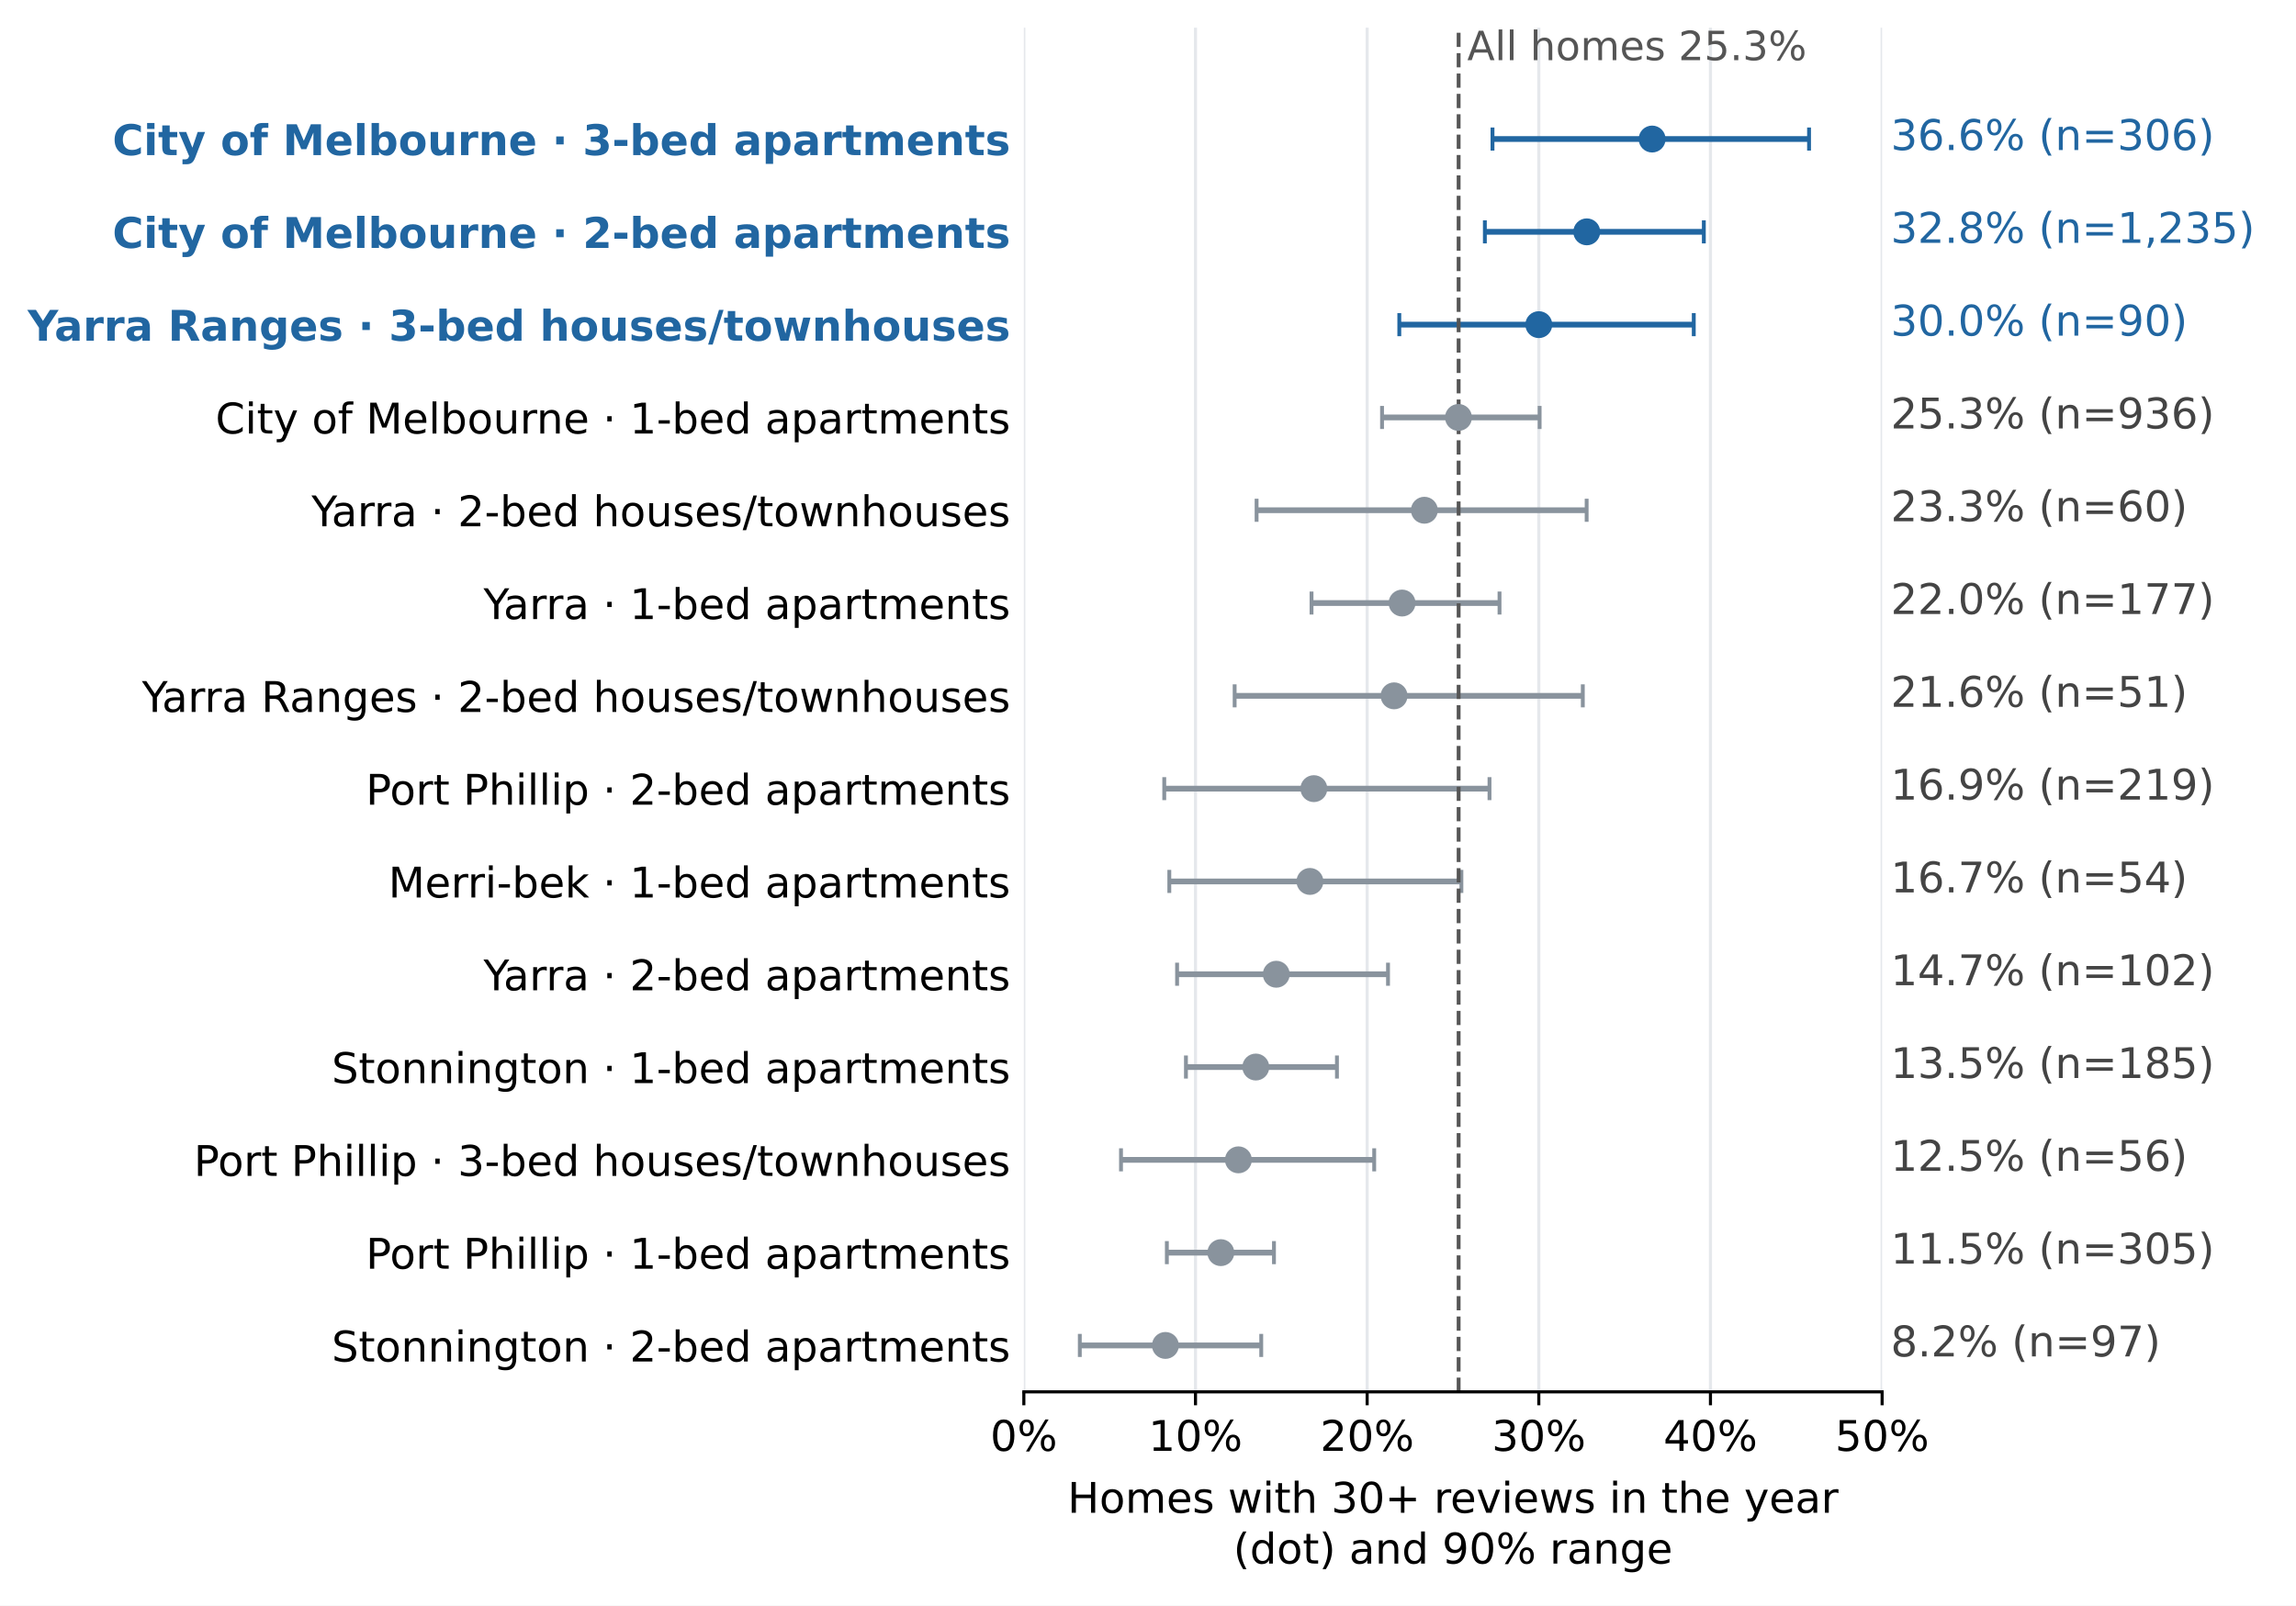
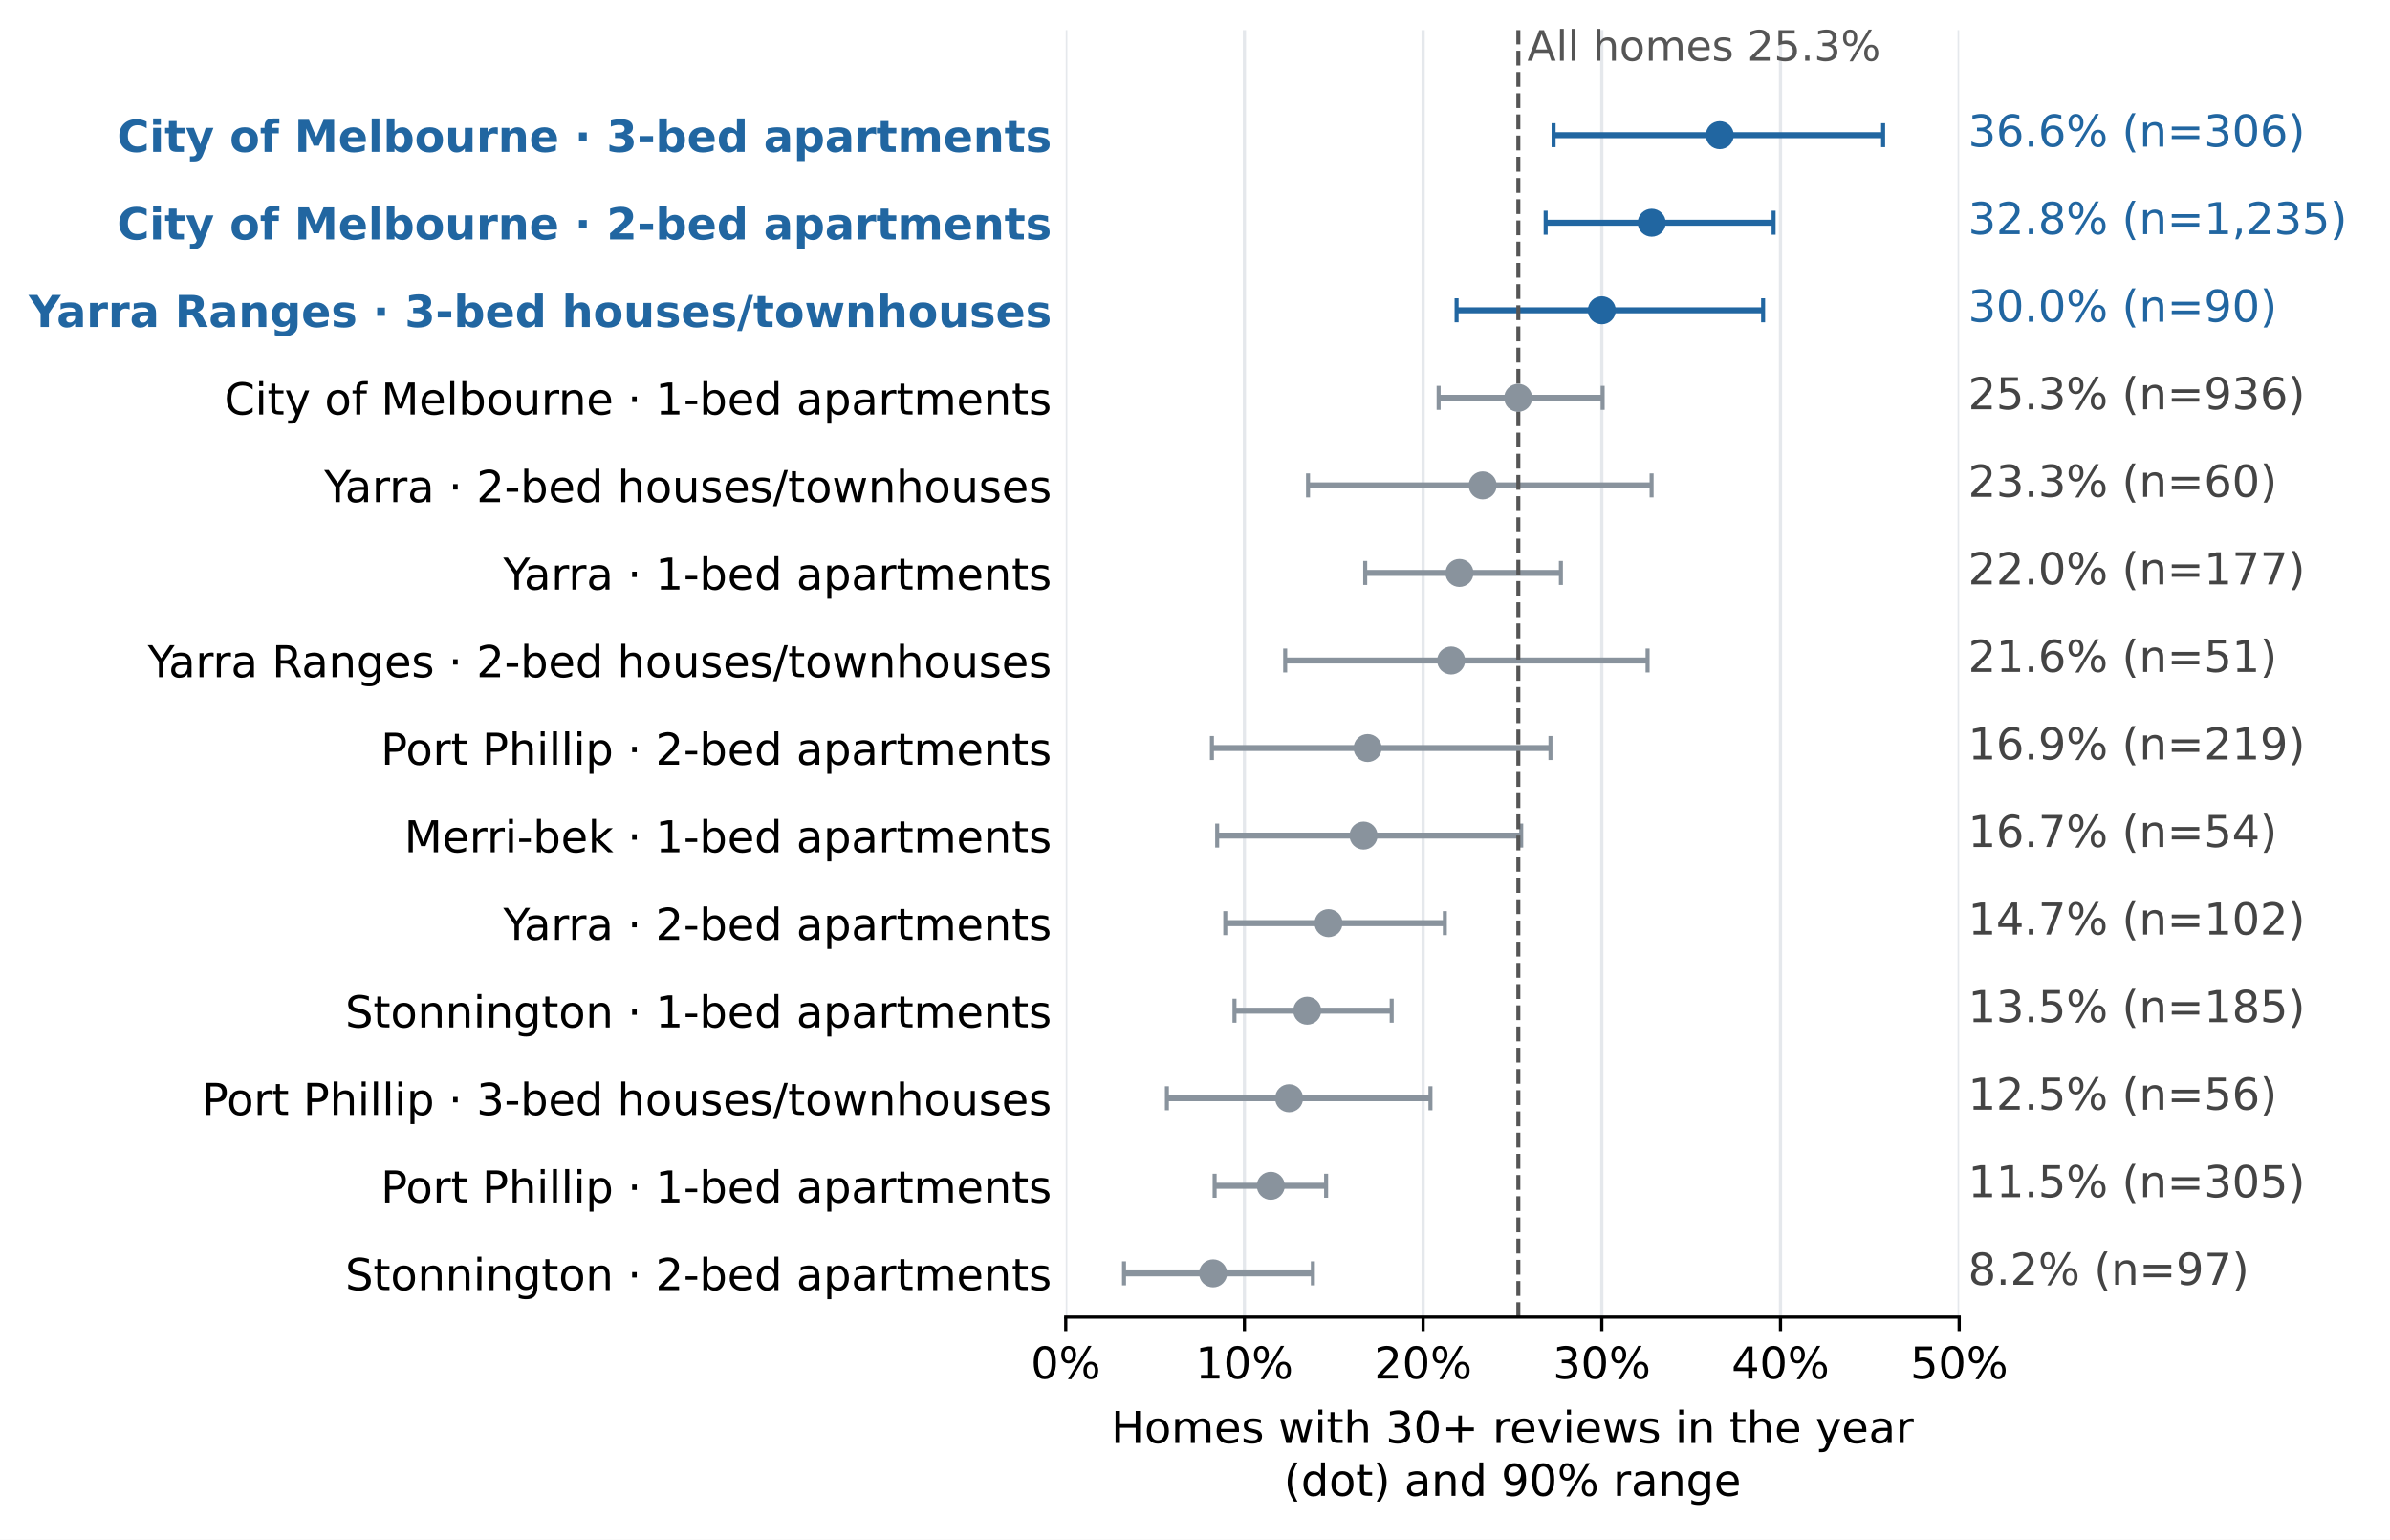
- <svg xmlns="http://www.w3.org/2000/svg" xmlns:xlink="http://www.w3.org/1999/xlink" width="597.083pt" height="417.622pt" viewBox="0 0 597.083 417.622" version="1.1">
+ <svg xmlns="http://www.w3.org/2000/svg" xmlns:xlink="http://www.w3.org/1999/xlink" width="597.083pt" height="384.68pt" viewBox="0 0 597.083 384.68" version="1.1">
  <defs>
    <style type="text/css">*{stroke-linejoin: round; stroke-linecap: butt}</style>
  </defs>
  <g id="figure_1">
    <g id="patch_1">
-       <path d="M 0 417.622  L 597.083 417.622  L 597.083 0  L 0 0  z " style="fill: #ffffff" />
+       <path d="M 0 384.68  L 597.083 384.68  L 597.083 0  L 0 0  z " style="fill: #ffffff" />
    </g>
    <g id="axes_1">
      <g id="patch_2">
-         <path d="M 266.252 362.016  L 489.452 362.016  L 489.452 7.2  L 266.252 7.2  z " style="fill: #ffffff" />
+         <path d="M 266.252 329.074  L 489.452 329.074  L 489.452 7.522  L 266.252 7.522  z " style="fill: #ffffff" />
      </g>
      <g id="matplotlib.axis_1">
        <g id="xtick_1">
          <g id="line2d_1">
-             <path d="M 266.252 362.016  L 266.252 7.2  " clip-path="url(#p2eae82da6c)" style="fill: none; stroke: #e5e8ec; stroke-width: 0.8; stroke-linecap: square" />
+             <path d="M 266.252 329.074  L 266.252 7.522  " clip-path="url(#p7410a7f292)" style="fill: none; stroke: #e5e8ec; stroke-width: 0.8; stroke-linecap: square" />
          </g>
          <g id="line2d_2">
            <defs>
              <path id="me38d1140ce" d="M 0 0  L 0 3.5  " style="stroke: #000000; stroke-width: 0.8" />
            </defs>
            <g>
-               <use xlink:href="#me38d1140ce" x="266.252" y="362.016" style="stroke: #000000; stroke-width: 0.8" />
+               <use xlink:href="#me38d1140ce" x="266.252" y="329.074" style="stroke: #000000; stroke-width: 0.8" />
            </g>
          </g>
          <g id="text_1">
-             <text style="font-size: 11px; font-family: 'DejaVu Sans'; text-anchor: middle" x="266.252" y="377.373" transform="rotate(-0 266.2523 377.3734)">0%</text>
+             <text style="font-size: 11px; font-family: 'DejaVu Sans'; text-anchor: middle" x="266.252" y="344.432" transform="rotate(-0 266.2523 344.4318)">0%</text>
          </g>
        </g>
        <g id="xtick_2">
          <g id="line2d_3">
-             <path d="M 310.892 362.016  L 310.892 7.2  " clip-path="url(#p2eae82da6c)" style="fill: none; stroke: #e5e8ec; stroke-width: 0.8; stroke-linecap: square" />
+             <path d="M 310.892 329.074  L 310.892 7.522  " clip-path="url(#p7410a7f292)" style="fill: none; stroke: #e5e8ec; stroke-width: 0.8; stroke-linecap: square" />
          </g>
          <g id="line2d_4">
            <g>
-               <use xlink:href="#me38d1140ce" x="310.892" y="362.016" style="stroke: #000000; stroke-width: 0.8" />
+               <use xlink:href="#me38d1140ce" x="310.892" y="329.074" style="stroke: #000000; stroke-width: 0.8" />
            </g>
          </g>
          <g id="text_2">
-             <text style="font-size: 11px; font-family: 'DejaVu Sans'; text-anchor: middle" x="310.892" y="377.373" transform="rotate(-0 310.8923 377.3734)">10%</text>
+             <text style="font-size: 11px; font-family: 'DejaVu Sans'; text-anchor: middle" x="310.892" y="344.432" transform="rotate(-0 310.8923 344.4318)">10%</text>
          </g>
        </g>
        <g id="xtick_3">
          <g id="line2d_5">
-             <path d="M 355.532 362.016  L 355.532 7.2  " clip-path="url(#p2eae82da6c)" style="fill: none; stroke: #e5e8ec; stroke-width: 0.8; stroke-linecap: square" />
+             <path d="M 355.532 329.074  L 355.532 7.522  " clip-path="url(#p7410a7f292)" style="fill: none; stroke: #e5e8ec; stroke-width: 0.8; stroke-linecap: square" />
          </g>
          <g id="line2d_6">
            <g>
-               <use xlink:href="#me38d1140ce" x="355.532" y="362.016" style="stroke: #000000; stroke-width: 0.8" />
+               <use xlink:href="#me38d1140ce" x="355.532" y="329.074" style="stroke: #000000; stroke-width: 0.8" />
            </g>
          </g>
          <g id="text_3">
-             <text style="font-size: 11px; font-family: 'DejaVu Sans'; text-anchor: middle" x="355.532" y="377.373" transform="rotate(-0 355.5323 377.3734)">20%</text>
+             <text style="font-size: 11px; font-family: 'DejaVu Sans'; text-anchor: middle" x="355.532" y="344.432" transform="rotate(-0 355.5323 344.4318)">20%</text>
          </g>
        </g>
        <g id="xtick_4">
          <g id="line2d_7">
-             <path d="M 400.172 362.016  L 400.172 7.2  " clip-path="url(#p2eae82da6c)" style="fill: none; stroke: #e5e8ec; stroke-width: 0.8; stroke-linecap: square" />
+             <path d="M 400.172 329.074  L 400.172 7.522  " clip-path="url(#p7410a7f292)" style="fill: none; stroke: #e5e8ec; stroke-width: 0.8; stroke-linecap: square" />
          </g>
          <g id="line2d_8">
            <g>
-               <use xlink:href="#me38d1140ce" x="400.172" y="362.016" style="stroke: #000000; stroke-width: 0.8" />
+               <use xlink:href="#me38d1140ce" x="400.172" y="329.074" style="stroke: #000000; stroke-width: 0.8" />
            </g>
          </g>
          <g id="text_4">
-             <text style="font-size: 11px; font-family: 'DejaVu Sans'; text-anchor: middle" x="400.172" y="377.373" transform="rotate(-0 400.1723 377.3734)">30%</text>
+             <text style="font-size: 11px; font-family: 'DejaVu Sans'; text-anchor: middle" x="400.172" y="344.432" transform="rotate(-0 400.1723 344.4318)">30%</text>
          </g>
        </g>
        <g id="xtick_5">
          <g id="line2d_9">
-             <path d="M 444.812 362.016  L 444.812 7.2  " clip-path="url(#p2eae82da6c)" style="fill: none; stroke: #e5e8ec; stroke-width: 0.8; stroke-linecap: square" />
+             <path d="M 444.812 329.074  L 444.812 7.522  " clip-path="url(#p7410a7f292)" style="fill: none; stroke: #e5e8ec; stroke-width: 0.8; stroke-linecap: square" />
          </g>
          <g id="line2d_10">
            <g>
-               <use xlink:href="#me38d1140ce" x="444.812" y="362.016" style="stroke: #000000; stroke-width: 0.8" />
+               <use xlink:href="#me38d1140ce" x="444.812" y="329.074" style="stroke: #000000; stroke-width: 0.8" />
            </g>
          </g>
          <g id="text_5">
-             <text style="font-size: 11px; font-family: 'DejaVu Sans'; text-anchor: middle" x="444.812" y="377.373" transform="rotate(-0 444.8123 377.3734)">40%</text>
+             <text style="font-size: 11px; font-family: 'DejaVu Sans'; text-anchor: middle" x="444.812" y="344.432" transform="rotate(-0 444.8123 344.4318)">40%</text>
          </g>
        </g>
        <g id="xtick_6">
          <g id="line2d_11">
-             <path d="M 489.452 362.016  L 489.452 7.2  " clip-path="url(#p2eae82da6c)" style="fill: none; stroke: #e5e8ec; stroke-width: 0.8; stroke-linecap: square" />
+             <path d="M 489.452 329.074  L 489.452 7.522  " clip-path="url(#p7410a7f292)" style="fill: none; stroke: #e5e8ec; stroke-width: 0.8; stroke-linecap: square" />
          </g>
          <g id="line2d_12">
            <g>
-               <use xlink:href="#me38d1140ce" x="489.452" y="362.016" style="stroke: #000000; stroke-width: 0.8" />
+               <use xlink:href="#me38d1140ce" x="489.452" y="329.074" style="stroke: #000000; stroke-width: 0.8" />
            </g>
          </g>
          <g id="text_6">
-             <text style="font-size: 11px; font-family: 'DejaVu Sans'; text-anchor: middle" x="489.452" y="377.373" transform="rotate(-0 489.4523 377.3734)">50%</text>
+             <text style="font-size: 11px; font-family: 'DejaVu Sans'; text-anchor: middle" x="489.452" y="344.432" transform="rotate(-0 489.4523 344.4318)">50%</text>
          </g>
        </g>
        <g id="text_7">
-           <text style="font-size: 11px; font-family: 'DejaVu Sans'" transform="translate(277.6157 393.4754)">Homes with 30+ reviews in the year</text>
-           <text style="font-size: 11px; font-family: 'DejaVu Sans'" transform="translate(320.7383 406.6784)">(dot) and 90% range</text>
+           <text style="font-size: 11px; font-family: 'DejaVu Sans'" transform="translate(277.6157 360.5337)">Homes with 30+ reviews in the year</text>
+           <text style="font-size: 11px; font-family: 'DejaVu Sans'" transform="translate(320.7383 373.7367)">(dot) and 90% range</text>
        </g>
      </g>
      <g id="matplotlib.axis_2">
        <g id="ytick_1">
          <g id="line2d_13" />
          <g id="text_8">
-             <text style="font-weight: 700; font-size: 11px; font-family: 'DejaVu Sans'; text-anchor: end; fill: #2166a1" x="262.752" y="40.344" transform="rotate(-0 262.7523 40.34371)">City of Melbourne · 3-bed apartments</text>
+             <text style="font-weight: 700; font-size: 11px; font-family: 'DejaVu Sans'; text-anchor: end; fill: #2166a1" x="262.752" y="37.951" transform="rotate(-0 262.7523 37.95064)">City of Melbourne · 3-bed apartments</text>
          </g>
        </g>
        <g id="ytick_2">
          <g id="line2d_14" />
          <g id="text_9">
-             <text style="font-weight: 700; font-size: 11px; font-family: 'DejaVu Sans'; text-anchor: end; fill: #2166a1" x="262.752" y="64.481" transform="rotate(-0 262.7523 64.48086)">City of Melbourne · 2-bed apartments</text>
+             <text style="font-weight: 700; font-size: 11px; font-family: 'DejaVu Sans'; text-anchor: end; fill: #2166a1" x="262.752" y="59.825" transform="rotate(-0 262.7523 59.82493)">City of Melbourne · 2-bed apartments</text>
          </g>
        </g>
        <g id="ytick_3">
          <g id="line2d_15" />
          <g id="text_10">
-             <text style="font-weight: 700; font-size: 11px; font-family: 'DejaVu Sans'; text-anchor: end; fill: #2166a1" x="262.752" y="88.618" transform="rotate(-0 262.7523 88.618)">Yarra Ranges · 3-bed houses/townhouses</text>
+             <text style="font-weight: 700; font-size: 11px; font-family: 'DejaVu Sans'; text-anchor: end; fill: #2166a1" x="262.752" y="81.699" transform="rotate(-0 262.7523 81.69921)">Yarra Ranges · 3-bed houses/townhouses</text>
          </g>
        </g>
        <g id="ytick_4">
          <g id="line2d_16" />
          <g id="text_11">
-             <text style="font-size: 11px; font-family: 'DejaVu Sans'; text-anchor: end" x="262.752" y="112.755" transform="rotate(-0 262.7523 112.7551)">City of Melbourne · 1-bed apartments</text>
+             <text style="font-size: 11px; font-family: 'DejaVu Sans'; text-anchor: end" x="262.752" y="103.573" transform="rotate(-0 262.7523 103.5735)">City of Melbourne · 1-bed apartments</text>
          </g>
        </g>
        <g id="ytick_5">
          <g id="line2d_17" />
          <g id="text_12">
-             <text style="font-size: 11px; font-family: 'DejaVu Sans'; text-anchor: end" x="262.752" y="136.892" transform="rotate(-0 262.7523 136.8923)">Yarra · 2-bed houses/townhouses</text>
+             <text style="font-size: 11px; font-family: 'DejaVu Sans'; text-anchor: end" x="262.752" y="125.448" transform="rotate(-0 262.7523 125.4478)">Yarra · 2-bed houses/townhouses</text>
          </g>
        </g>
        <g id="ytick_6">
          <g id="line2d_18" />
          <g id="text_13">
-             <text style="font-size: 11px; font-family: 'DejaVu Sans'; text-anchor: end" x="262.752" y="161.029" transform="rotate(-0 262.7523 161.0294)">Yarra · 1-bed apartments</text>
+             <text style="font-size: 11px; font-family: 'DejaVu Sans'; text-anchor: end" x="262.752" y="147.322" transform="rotate(-0 262.7523 147.3221)">Yarra · 1-bed apartments</text>
          </g>
        </g>
        <g id="ytick_7">
          <g id="line2d_19" />
          <g id="text_14">
-             <text style="font-size: 11px; font-family: 'DejaVu Sans'; text-anchor: end" x="262.752" y="185.167" transform="rotate(-0 262.7523 185.1666)">Yarra Ranges · 2-bed houses/townhouses</text>
+             <text style="font-size: 11px; font-family: 'DejaVu Sans'; text-anchor: end" x="262.752" y="169.196" transform="rotate(-0 262.7523 169.1964)">Yarra Ranges · 2-bed houses/townhouses</text>
          </g>
        </g>
        <g id="ytick_8">
          <g id="line2d_20" />
          <g id="text_15">
-             <text style="font-size: 11px; font-family: 'DejaVu Sans'; text-anchor: end" x="262.752" y="209.304" transform="rotate(-0 262.7523 209.3037)">Port Phillip · 2-bed apartments</text>
+             <text style="font-size: 11px; font-family: 'DejaVu Sans'; text-anchor: end" x="262.752" y="191.071" transform="rotate(-0 262.7523 191.0706)">Port Phillip · 2-bed apartments</text>
          </g>
        </g>
        <g id="ytick_9">
          <g id="line2d_21" />
          <g id="text_16">
-             <text style="font-size: 11px; font-family: 'DejaVu Sans'; text-anchor: end" x="262.752" y="233.441" transform="rotate(-0 262.7523 233.4409)">Merri-bek · 1-bed apartments</text>
+             <text style="font-size: 11px; font-family: 'DejaVu Sans'; text-anchor: end" x="262.752" y="212.945" transform="rotate(-0 262.7523 212.9449)">Merri-bek · 1-bed apartments</text>
          </g>
        </g>
        <g id="ytick_10">
          <g id="line2d_22" />
          <g id="text_17">
-             <text style="font-size: 11px; font-family: 'DejaVu Sans'; text-anchor: end" x="262.752" y="257.578" transform="rotate(-0 262.7523 257.578)">Yarra · 2-bed apartments</text>
+             <text style="font-size: 11px; font-family: 'DejaVu Sans'; text-anchor: end" x="262.752" y="234.819" transform="rotate(-0 262.7523 234.8192)">Yarra · 2-bed apartments</text>
          </g>
        </g>
        <g id="ytick_11">
          <g id="line2d_23" />
          <g id="text_18">
-             <text style="font-size: 11px; font-family: 'DejaVu Sans'; text-anchor: end" x="262.752" y="281.715" transform="rotate(-0 262.7523 281.7151)">Stonnington · 1-bed apartments</text>
+             <text style="font-size: 11px; font-family: 'DejaVu Sans'; text-anchor: end" x="262.752" y="256.693" transform="rotate(-0 262.7523 256.6935)">Stonnington · 1-bed apartments</text>
          </g>
        </g>
        <g id="ytick_12">
          <g id="line2d_24" />
          <g id="text_19">
-             <text style="font-size: 11px; font-family: 'DejaVu Sans'; text-anchor: end" x="262.752" y="305.852" transform="rotate(-0 262.7523 305.8523)">Port Phillip · 3-bed houses/townhouses</text>
+             <text style="font-size: 11px; font-family: 'DejaVu Sans'; text-anchor: end" x="262.752" y="278.568" transform="rotate(-0 262.7523 278.5678)">Port Phillip · 3-bed houses/townhouses</text>
          </g>
        </g>
        <g id="ytick_13">
          <g id="line2d_25" />
          <g id="text_20">
-             <text style="font-size: 11px; font-family: 'DejaVu Sans'; text-anchor: end" x="262.752" y="329.989" transform="rotate(-0 262.7523 329.9894)">Port Phillip · 1-bed apartments</text>
+             <text style="font-size: 11px; font-family: 'DejaVu Sans'; text-anchor: end" x="262.752" y="300.442" transform="rotate(-0 262.7523 300.4421)">Port Phillip · 1-bed apartments</text>
          </g>
        </g>
        <g id="ytick_14">
          <g id="line2d_26" />
          <g id="text_21">
-             <text style="font-size: 11px; font-family: 'DejaVu Sans'; text-anchor: end" x="262.752" y="354.127" transform="rotate(-0 262.7523 354.1266)">Stonnington · 2-bed apartments</text>
+             <text style="font-size: 11px; font-family: 'DejaVu Sans'; text-anchor: end" x="262.752" y="322.316" transform="rotate(-0 262.7523 322.3164)">Stonnington · 2-bed apartments</text>
          </g>
        </g>
      </g>
      <g id="LineCollection_1">
-         <path d="M 388.129 36.165  L 470.45 36.165  " clip-path="url(#p2eae82da6c)" style="fill: none; stroke: #2166a1; stroke-width: 1.5" />
+         <path d="M 388.129 33.772  L 470.45 33.772  " clip-path="url(#p7410a7f292)" style="fill: none; stroke: #2166a1; stroke-width: 1.5" />
      </g>
      <g id="line2d_27">
        <defs>
          <path id="m75ac4d6a1f" d="M 0 3  L 0 -3  " style="stroke: #2166a1" />
        </defs>
-         <g clip-path="url(#p2eae82da6c)">
-           <use xlink:href="#m75ac4d6a1f" x="388.129" y="36.165" style="fill: #2166a1; stroke: #2166a1" />
+         <g clip-path="url(#p7410a7f292)">
+           <use xlink:href="#m75ac4d6a1f" x="388.129" y="33.772" style="fill: #2166a1; stroke: #2166a1" />
        </g>
      </g>
      <g id="line2d_28">
-         <g clip-path="url(#p2eae82da6c)">
-           <use xlink:href="#m75ac4d6a1f" x="470.45" y="36.165" style="fill: #2166a1; stroke: #2166a1" />
+         <g clip-path="url(#p7410a7f292)">
+           <use xlink:href="#m75ac4d6a1f" x="470.45" y="33.772" style="fill: #2166a1; stroke: #2166a1" />
        </g>
      </g>
      <g id="LineCollection_2">
-         <path d="M 386.145 60.302  L 443.09 60.302  " clip-path="url(#p2eae82da6c)" style="fill: none; stroke: #2166a1; stroke-width: 1.5" />
+         <path d="M 386.145 55.646  L 443.09 55.646  " clip-path="url(#p7410a7f292)" style="fill: none; stroke: #2166a1; stroke-width: 1.5" />
      </g>
      <g id="line2d_29">
-         <g clip-path="url(#p2eae82da6c)">
-           <use xlink:href="#m75ac4d6a1f" x="386.145" y="60.302" style="fill: #2166a1; stroke: #2166a1" />
+         <g clip-path="url(#p7410a7f292)">
+           <use xlink:href="#m75ac4d6a1f" x="386.145" y="55.646" style="fill: #2166a1; stroke: #2166a1" />
        </g>
      </g>
      <g id="line2d_30">
-         <g clip-path="url(#p2eae82da6c)">
-           <use xlink:href="#m75ac4d6a1f" x="443.09" y="60.302" style="fill: #2166a1; stroke: #2166a1" />
+         <g clip-path="url(#p7410a7f292)">
+           <use xlink:href="#m75ac4d6a1f" x="443.09" y="55.646" style="fill: #2166a1; stroke: #2166a1" />
        </g>
      </g>
      <g id="LineCollection_3">
-         <path d="M 363.894 84.439  L 440.47 84.439  " clip-path="url(#p2eae82da6c)" style="fill: none; stroke: #2166a1; stroke-width: 1.5" />
+         <path d="M 363.894 77.52  L 440.47 77.52  " clip-path="url(#p7410a7f292)" style="fill: none; stroke: #2166a1; stroke-width: 1.5" />
      </g>
      <g id="line2d_31">
-         <g clip-path="url(#p2eae82da6c)">
-           <use xlink:href="#m75ac4d6a1f" x="363.894" y="84.439" style="fill: #2166a1; stroke: #2166a1" />
+         <g clip-path="url(#p7410a7f292)">
+           <use xlink:href="#m75ac4d6a1f" x="363.894" y="77.52" style="fill: #2166a1; stroke: #2166a1" />
        </g>
      </g>
      <g id="line2d_32">
-         <g clip-path="url(#p2eae82da6c)">
-           <use xlink:href="#m75ac4d6a1f" x="440.47" y="84.439" style="fill: #2166a1; stroke: #2166a1" />
+         <g clip-path="url(#p7410a7f292)">
+           <use xlink:href="#m75ac4d6a1f" x="440.47" y="77.52" style="fill: #2166a1; stroke: #2166a1" />
        </g>
      </g>
      <g id="LineCollection_4">
-         <path d="M 359.406 108.576  L 400.383 108.576  " clip-path="url(#p2eae82da6c)" style="fill: none; stroke: #89939d; stroke-width: 1.5" />
+         <path d="M 359.406 99.394  L 400.383 99.394  " clip-path="url(#p7410a7f292)" style="fill: none; stroke: #89939d; stroke-width: 1.5" />
      </g>
      <g id="line2d_33">
        <defs>
          <path id="m5648ceecbb" d="M 0 3  L 0 -3  " style="stroke: #89939d" />
        </defs>
-         <g clip-path="url(#p2eae82da6c)">
-           <use xlink:href="#m5648ceecbb" x="359.406" y="108.576" style="fill: #89939d; stroke: #89939d" />
+         <g clip-path="url(#p7410a7f292)">
+           <use xlink:href="#m5648ceecbb" x="359.406" y="99.394" style="fill: #89939d; stroke: #89939d" />
        </g>
      </g>
      <g id="line2d_34">
-         <g clip-path="url(#p2eae82da6c)">
-           <use xlink:href="#m5648ceecbb" x="400.383" y="108.576" style="fill: #89939d; stroke: #89939d" />
+         <g clip-path="url(#p7410a7f292)">
+           <use xlink:href="#m5648ceecbb" x="400.383" y="99.394" style="fill: #89939d; stroke: #89939d" />
        </g>
      </g>
      <g id="LineCollection_5">
-         <path d="M 326.781 132.713  L 412.613 132.713  " clip-path="url(#p2eae82da6c)" style="fill: none; stroke: #89939d; stroke-width: 1.5" />
+         <path d="M 326.781 121.269  L 412.613 121.269  " clip-path="url(#p7410a7f292)" style="fill: none; stroke: #89939d; stroke-width: 1.5" />
      </g>
      <g id="line2d_35">
-         <g clip-path="url(#p2eae82da6c)">
-           <use xlink:href="#m5648ceecbb" x="326.781" y="132.713" style="fill: #89939d; stroke: #89939d" />
+         <g clip-path="url(#p7410a7f292)">
+           <use xlink:href="#m5648ceecbb" x="326.781" y="121.269" style="fill: #89939d; stroke: #89939d" />
        </g>
      </g>
      <g id="line2d_36">
-         <g clip-path="url(#p2eae82da6c)">
-           <use xlink:href="#m5648ceecbb" x="412.613" y="132.713" style="fill: #89939d; stroke: #89939d" />
+         <g clip-path="url(#p7410a7f292)">
+           <use xlink:href="#m5648ceecbb" x="412.613" y="121.269" style="fill: #89939d; stroke: #89939d" />
        </g>
      </g>
      <g id="LineCollection_6">
-         <path d="M 341.067 156.85  L 389.955 156.85  " clip-path="url(#p2eae82da6c)" style="fill: none; stroke: #89939d; stroke-width: 1.5" />
+         <path d="M 341.067 143.143  L 389.955 143.143  " clip-path="url(#p7410a7f292)" style="fill: none; stroke: #89939d; stroke-width: 1.5" />
      </g>
      <g id="line2d_37">
-         <g clip-path="url(#p2eae82da6c)">
-           <use xlink:href="#m5648ceecbb" x="341.067" y="156.85" style="fill: #89939d; stroke: #89939d" />
+         <g clip-path="url(#p7410a7f292)">
+           <use xlink:href="#m5648ceecbb" x="341.067" y="143.143" style="fill: #89939d; stroke: #89939d" />
        </g>
      </g>
      <g id="line2d_38">
-         <g clip-path="url(#p2eae82da6c)">
-           <use xlink:href="#m5648ceecbb" x="389.955" y="156.85" style="fill: #89939d; stroke: #89939d" />
+         <g clip-path="url(#p7410a7f292)">
+           <use xlink:href="#m5648ceecbb" x="389.955" y="143.143" style="fill: #89939d; stroke: #89939d" />
        </g>
      </g>
      <g id="LineCollection_7">
-         <path d="M 321.073 180.987  L 411.613 180.987  " clip-path="url(#p2eae82da6c)" style="fill: none; stroke: #89939d; stroke-width: 1.5" />
+         <path d="M 321.073 165.017  L 411.613 165.017  " clip-path="url(#p7410a7f292)" style="fill: none; stroke: #89939d; stroke-width: 1.5" />
      </g>
      <g id="line2d_39">
-         <g clip-path="url(#p2eae82da6c)">
-           <use xlink:href="#m5648ceecbb" x="321.073" y="180.987" style="fill: #89939d; stroke: #89939d" />
+         <g clip-path="url(#p7410a7f292)">
+           <use xlink:href="#m5648ceecbb" x="321.073" y="165.017" style="fill: #89939d; stroke: #89939d" />
        </g>
      </g>
      <g id="line2d_40">
-         <g clip-path="url(#p2eae82da6c)">
-           <use xlink:href="#m5648ceecbb" x="411.613" y="180.987" style="fill: #89939d; stroke: #89939d" />
+         <g clip-path="url(#p7410a7f292)">
+           <use xlink:href="#m5648ceecbb" x="411.613" y="165.017" style="fill: #89939d; stroke: #89939d" />
        </g>
      </g>
      <g id="LineCollection_8">
-         <path d="M 302.769 205.125  L 387.349 205.125  " clip-path="url(#p2eae82da6c)" style="fill: none; stroke: #89939d; stroke-width: 1.5" />
+         <path d="M 302.769 186.892  L 387.349 186.892  " clip-path="url(#p7410a7f292)" style="fill: none; stroke: #89939d; stroke-width: 1.5" />
      </g>
      <g id="line2d_41">
-         <g clip-path="url(#p2eae82da6c)">
-           <use xlink:href="#m5648ceecbb" x="302.769" y="205.125" style="fill: #89939d; stroke: #89939d" />
+         <g clip-path="url(#p7410a7f292)">
+           <use xlink:href="#m5648ceecbb" x="302.769" y="186.892" style="fill: #89939d; stroke: #89939d" />
        </g>
      </g>
      <g id="line2d_42">
-         <g clip-path="url(#p2eae82da6c)">
-           <use xlink:href="#m5648ceecbb" x="387.349" y="205.125" style="fill: #89939d; stroke: #89939d" />
+         <g clip-path="url(#p7410a7f292)">
+           <use xlink:href="#m5648ceecbb" x="387.349" y="186.892" style="fill: #89939d; stroke: #89939d" />
        </g>
      </g>
      <g id="LineCollection_9">
-         <path d="M 304.083 229.262  L 380.041 229.262  " clip-path="url(#p2eae82da6c)" style="fill: none; stroke: #89939d; stroke-width: 1.5" />
+         <path d="M 304.083 208.766  L 380.041 208.766  " clip-path="url(#p7410a7f292)" style="fill: none; stroke: #89939d; stroke-width: 1.5" />
      </g>
      <g id="line2d_43">
-         <g clip-path="url(#p2eae82da6c)">
-           <use xlink:href="#m5648ceecbb" x="304.083" y="229.262" style="fill: #89939d; stroke: #89939d" />
+         <g clip-path="url(#p7410a7f292)">
+           <use xlink:href="#m5648ceecbb" x="304.083" y="208.766" style="fill: #89939d; stroke: #89939d" />
        </g>
      </g>
      <g id="line2d_44">
-         <g clip-path="url(#p2eae82da6c)">
-           <use xlink:href="#m5648ceecbb" x="380.041" y="229.262" style="fill: #89939d; stroke: #89939d" />
+         <g clip-path="url(#p7410a7f292)">
+           <use xlink:href="#m5648ceecbb" x="380.041" y="208.766" style="fill: #89939d; stroke: #89939d" />
        </g>
      </g>
      <g id="LineCollection_10">
-         <path d="M 306.106 253.399  L 360.958 253.399  " clip-path="url(#p2eae82da6c)" style="fill: none; stroke: #89939d; stroke-width: 1.5" />
+         <path d="M 306.106 230.64  L 360.958 230.64  " clip-path="url(#p7410a7f292)" style="fill: none; stroke: #89939d; stroke-width: 1.5" />
      </g>
      <g id="line2d_45">
-         <g clip-path="url(#p2eae82da6c)">
-           <use xlink:href="#m5648ceecbb" x="306.106" y="253.399" style="fill: #89939d; stroke: #89939d" />
+         <g clip-path="url(#p7410a7f292)">
+           <use xlink:href="#m5648ceecbb" x="306.106" y="230.64" style="fill: #89939d; stroke: #89939d" />
        </g>
      </g>
      <g id="line2d_46">
-         <g clip-path="url(#p2eae82da6c)">
-           <use xlink:href="#m5648ceecbb" x="360.958" y="253.399" style="fill: #89939d; stroke: #89939d" />
+         <g clip-path="url(#p7410a7f292)">
+           <use xlink:href="#m5648ceecbb" x="360.958" y="230.64" style="fill: #89939d; stroke: #89939d" />
        </g>
      </g>
      <g id="LineCollection_11">
-         <path d="M 308.408 277.536  L 347.68 277.536  " clip-path="url(#p2eae82da6c)" style="fill: none; stroke: #89939d; stroke-width: 1.5" />
+         <path d="M 308.408 252.514  L 347.68 252.514  " clip-path="url(#p7410a7f292)" style="fill: none; stroke: #89939d; stroke-width: 1.5" />
      </g>
      <g id="line2d_47">
-         <g clip-path="url(#p2eae82da6c)">
-           <use xlink:href="#m5648ceecbb" x="308.408" y="277.536" style="fill: #89939d; stroke: #89939d" />
+         <g clip-path="url(#p7410a7f292)">
+           <use xlink:href="#m5648ceecbb" x="308.408" y="252.514" style="fill: #89939d; stroke: #89939d" />
        </g>
      </g>
      <g id="line2d_48">
-         <g clip-path="url(#p2eae82da6c)">
-           <use xlink:href="#m5648ceecbb" x="347.68" y="277.536" style="fill: #89939d; stroke: #89939d" />
+         <g clip-path="url(#p7410a7f292)">
+           <use xlink:href="#m5648ceecbb" x="347.68" y="252.514" style="fill: #89939d; stroke: #89939d" />
        </g>
      </g>
      <g id="LineCollection_12">
-         <path d="M 291.52 301.673  L 357.365 301.673  " clip-path="url(#p2eae82da6c)" style="fill: none; stroke: #89939d; stroke-width: 1.5" />
+         <path d="M 291.52 274.389  L 357.365 274.389  " clip-path="url(#p7410a7f292)" style="fill: none; stroke: #89939d; stroke-width: 1.5" />
      </g>
      <g id="line2d_49">
-         <g clip-path="url(#p2eae82da6c)">
-           <use xlink:href="#m5648ceecbb" x="291.52" y="301.673" style="fill: #89939d; stroke: #89939d" />
+         <g clip-path="url(#p7410a7f292)">
+           <use xlink:href="#m5648ceecbb" x="291.52" y="274.389" style="fill: #89939d; stroke: #89939d" />
        </g>
      </g>
      <g id="line2d_50">
-         <g clip-path="url(#p2eae82da6c)">
-           <use xlink:href="#m5648ceecbb" x="357.365" y="301.673" style="fill: #89939d; stroke: #89939d" />
+         <g clip-path="url(#p7410a7f292)">
+           <use xlink:href="#m5648ceecbb" x="357.365" y="274.389" style="fill: #89939d; stroke: #89939d" />
        </g>
      </g>
      <g id="LineCollection_13">
-         <path d="M 303.446 325.81  L 331.3 325.81  " clip-path="url(#p2eae82da6c)" style="fill: none; stroke: #89939d; stroke-width: 1.5" />
+         <path d="M 303.446 296.263  L 331.3 296.263  " clip-path="url(#p7410a7f292)" style="fill: none; stroke: #89939d; stroke-width: 1.5" />
      </g>
      <g id="line2d_51">
-         <g clip-path="url(#p2eae82da6c)">
-           <use xlink:href="#m5648ceecbb" x="303.446" y="325.81" style="fill: #89939d; stroke: #89939d" />
+         <g clip-path="url(#p7410a7f292)">
+           <use xlink:href="#m5648ceecbb" x="303.446" y="296.263" style="fill: #89939d; stroke: #89939d" />
        </g>
      </g>
      <g id="line2d_52">
-         <g clip-path="url(#p2eae82da6c)">
-           <use xlink:href="#m5648ceecbb" x="331.3" y="325.81" style="fill: #89939d; stroke: #89939d" />
+         <g clip-path="url(#p7410a7f292)">
+           <use xlink:href="#m5648ceecbb" x="331.3" y="296.263" style="fill: #89939d; stroke: #89939d" />
        </g>
      </g>
      <g id="LineCollection_14">
-         <path d="M 280.809 349.947  L 327.989 349.947  " clip-path="url(#p2eae82da6c)" style="fill: none; stroke: #89939d; stroke-width: 1.5" />
+         <path d="M 280.809 318.137  L 327.989 318.137  " clip-path="url(#p7410a7f292)" style="fill: none; stroke: #89939d; stroke-width: 1.5" />
      </g>
      <g id="line2d_53">
-         <g clip-path="url(#p2eae82da6c)">
-           <use xlink:href="#m5648ceecbb" x="280.809" y="349.947" style="fill: #89939d; stroke: #89939d" />
+         <g clip-path="url(#p7410a7f292)">
+           <use xlink:href="#m5648ceecbb" x="280.809" y="318.137" style="fill: #89939d; stroke: #89939d" />
        </g>
      </g>
      <g id="line2d_54">
-         <g clip-path="url(#p2eae82da6c)">
-           <use xlink:href="#m5648ceecbb" x="327.989" y="349.947" style="fill: #89939d; stroke: #89939d" />
+         <g clip-path="url(#p7410a7f292)">
+           <use xlink:href="#m5648ceecbb" x="327.989" y="318.137" style="fill: #89939d; stroke: #89939d" />
        </g>
      </g>
      <g id="line2d_55">
-         <path d="M 379.322 362.016  L 379.322 7.2  " clip-path="url(#p2eae82da6c)" style="fill: none; stroke-dasharray: 3.7,1.6; stroke-dashoffset: 0; stroke: #555555" />
+         <path d="M 379.322 329.074  L 379.322 7.522  " clip-path="url(#p7410a7f292)" style="fill: none; stroke-dasharray: 3.7,1.6; stroke-dashoffset: 0; stroke: #555555" />
      </g>
      <g id="line2d_56">
        <defs>
          <path id="m324f4f85d6" d="M 0 3  C 0.796 3 1.559 2.684 2.121 2.121  C 2.684 1.559 3 0.796 3 0  C 3 -0.796 2.684 -1.559 2.121 -2.121  C 1.559 -2.684 0.796 -3 0 -3  C -0.796 -3 -1.559 -2.684 -2.121 -2.121  C -2.684 -1.559 -3 -0.796 -3 0  C -3 0.796 -2.684 1.559 -2.121 2.121  C -1.559 2.684 -0.796 3 0 3  z " style="stroke: #2166a1" />
        </defs>
-         <g clip-path="url(#p2eae82da6c)">
-           <use xlink:href="#m324f4f85d6" x="429.641" y="36.165" style="fill: #2166a1; stroke: #2166a1" />
+         <g clip-path="url(#p7410a7f292)">
+           <use xlink:href="#m324f4f85d6" x="429.641" y="33.772" style="fill: #2166a1; stroke: #2166a1" />
        </g>
      </g>
      <g id="line2d_57">
-         <g clip-path="url(#p2eae82da6c)">
-           <use xlink:href="#m324f4f85d6" x="412.643" y="60.302" style="fill: #2166a1; stroke: #2166a1" />
+         <g clip-path="url(#p7410a7f292)">
+           <use xlink:href="#m324f4f85d6" x="412.643" y="55.646" style="fill: #2166a1; stroke: #2166a1" />
        </g>
      </g>
      <g id="line2d_58">
-         <g clip-path="url(#p2eae82da6c)">
-           <use xlink:href="#m324f4f85d6" x="400.172" y="84.439" style="fill: #2166a1; stroke: #2166a1" />
+         <g clip-path="url(#p7410a7f292)">
+           <use xlink:href="#m324f4f85d6" x="400.172" y="77.52" style="fill: #2166a1; stroke: #2166a1" />
        </g>
      </g>
      <g id="line2d_59">
        <defs>
          <path id="m3b4649b7b8" d="M 0 3  C 0.796 3 1.559 2.684 2.121 2.121  C 2.684 1.559 3 0.796 3 0  C 3 -0.796 2.684 -1.559 2.121 -2.121  C 1.559 -2.684 0.796 -3 0 -3  C -0.796 -3 -1.559 -2.684 -2.121 -2.121  C -2.684 -1.559 -3 -0.796 -3 0  C -3 0.796 -2.684 1.559 -2.121 2.121  C -1.559 2.684 -0.796 3 0 3  z " style="stroke: #89939d" />
        </defs>
-         <g clip-path="url(#p2eae82da6c)">
-           <use xlink:href="#m3b4649b7b8" x="379.283" y="108.576" style="fill: #89939d; stroke: #89939d" />
+         <g clip-path="url(#p7410a7f292)">
+           <use xlink:href="#m3b4649b7b8" x="379.283" y="99.394" style="fill: #89939d; stroke: #89939d" />
        </g>
      </g>
      <g id="line2d_60">
-         <g clip-path="url(#p2eae82da6c)">
-           <use xlink:href="#m3b4649b7b8" x="370.412" y="132.713" style="fill: #89939d; stroke: #89939d" />
+         <g clip-path="url(#p7410a7f292)">
+           <use xlink:href="#m3b4649b7b8" x="370.412" y="121.269" style="fill: #89939d; stroke: #89939d" />
        </g>
      </g>
      <g id="line2d_61">
-         <g clip-path="url(#p2eae82da6c)">
-           <use xlink:href="#m3b4649b7b8" x="364.612" y="156.85" style="fill: #89939d; stroke: #89939d" />
+         <g clip-path="url(#p7410a7f292)">
+           <use xlink:href="#m3b4649b7b8" x="364.612" y="143.143" style="fill: #89939d; stroke: #89939d" />
        </g>
      </g>
      <g id="line2d_62">
-         <g clip-path="url(#p2eae82da6c)">
-           <use xlink:href="#m3b4649b7b8" x="362.535" y="180.987" style="fill: #89939d; stroke: #89939d" />
+         <g clip-path="url(#p7410a7f292)">
+           <use xlink:href="#m3b4649b7b8" x="362.535" y="165.017" style="fill: #89939d; stroke: #89939d" />
        </g>
      </g>
      <g id="line2d_63">
-         <g clip-path="url(#p2eae82da6c)">
-           <use xlink:href="#m3b4649b7b8" x="341.672" y="205.125" style="fill: #89939d; stroke: #89939d" />
+         <g clip-path="url(#p7410a7f292)">
+           <use xlink:href="#m3b4649b7b8" x="341.672" y="186.892" style="fill: #89939d; stroke: #89939d" />
        </g>
      </g>
      <g id="line2d_64">
-         <g clip-path="url(#p2eae82da6c)">
-           <use xlink:href="#m3b4649b7b8" x="340.652" y="229.262" style="fill: #89939d; stroke: #89939d" />
+         <g clip-path="url(#p7410a7f292)">
+           <use xlink:href="#m3b4649b7b8" x="340.652" y="208.766" style="fill: #89939d; stroke: #89939d" />
        </g>
      </g>
      <g id="line2d_65">
-         <g clip-path="url(#p2eae82da6c)">
-           <use xlink:href="#m3b4649b7b8" x="331.899" y="253.399" style="fill: #89939d; stroke: #89939d" />
+         <g clip-path="url(#p7410a7f292)">
+           <use xlink:href="#m3b4649b7b8" x="331.899" y="230.64" style="fill: #89939d; stroke: #89939d" />
        </g>
      </g>
      <g id="line2d_66">
-         <g clip-path="url(#p2eae82da6c)">
-           <use xlink:href="#m3b4649b7b8" x="326.577" y="277.536" style="fill: #89939d; stroke: #89939d" />
+         <g clip-path="url(#p7410a7f292)">
+           <use xlink:href="#m3b4649b7b8" x="326.577" y="252.514" style="fill: #89939d; stroke: #89939d" />
        </g>
      </g>
      <g id="line2d_67">
-         <g clip-path="url(#p2eae82da6c)">
-           <use xlink:href="#m3b4649b7b8" x="322.052" y="301.673" style="fill: #89939d; stroke: #89939d" />
+         <g clip-path="url(#p7410a7f292)">
+           <use xlink:href="#m3b4649b7b8" x="322.052" y="274.389" style="fill: #89939d; stroke: #89939d" />
        </g>
      </g>
      <g id="line2d_68">
-         <g clip-path="url(#p2eae82da6c)">
-           <use xlink:href="#m3b4649b7b8" x="317.479" y="325.81" style="fill: #89939d; stroke: #89939d" />
+         <g clip-path="url(#p7410a7f292)">
+           <use xlink:href="#m3b4649b7b8" x="317.479" y="296.263" style="fill: #89939d; stroke: #89939d" />
        </g>
      </g>
      <g id="line2d_69">
-         <g clip-path="url(#p2eae82da6c)">
-           <use xlink:href="#m3b4649b7b8" x="303.069" y="349.947" style="fill: #89939d; stroke: #89939d" />
+         <g clip-path="url(#p7410a7f292)">
+           <use xlink:href="#m3b4649b7b8" x="303.069" y="318.137" style="fill: #89939d; stroke: #89939d" />
        </g>
      </g>
      <g id="patch_3">
-         <path d="M 266.252 362.016  L 489.452 362.016  " style="fill: none; stroke: #000000; stroke-width: 0.8; stroke-linejoin: miter; stroke-linecap: square" />
+         <path d="M 266.252 329.074  L 489.452 329.074  " style="fill: none; stroke: #000000; stroke-width: 0.8; stroke-linejoin: miter; stroke-linecap: square" />
      </g>
      <g id="text_22">
-         <text style="font-size: 11px; font-family: 'DejaVu Sans'; text-anchor: start; fill: #2166a1" x="491.684" y="39.022" transform="rotate(-0 491.6843 39.02199)">36.6%  (n=306)</text>
+         <text style="font-size: 11px; font-family: 'DejaVu Sans'; text-anchor: start; fill: #2166a1" x="491.684" y="36.629" transform="rotate(-0 491.6843 36.62892)">36.6%  (n=306)</text>
      </g>
      <g id="text_23">
-         <text style="font-size: 11px; font-family: 'DejaVu Sans'; text-anchor: start; fill: #2166a1" x="491.684" y="63.159" transform="rotate(-0 491.6843 63.15914)">32.8%  (n=1,235)</text>
+         <text style="font-size: 11px; font-family: 'DejaVu Sans'; text-anchor: start; fill: #2166a1" x="491.684" y="58.503" transform="rotate(-0 491.6843 58.50321)">32.8%  (n=1,235)</text>
      </g>
      <g id="text_24">
-         <text style="font-size: 11px; font-family: 'DejaVu Sans'; text-anchor: start; fill: #2166a1" x="491.684" y="87.296" transform="rotate(-0 491.6843 87.29628)">30.0%  (n=90)</text>
+         <text style="font-size: 11px; font-family: 'DejaVu Sans'; text-anchor: start; fill: #2166a1" x="491.684" y="80.377" transform="rotate(-0 491.6843 80.3775)">30.0%  (n=90)</text>
      </g>
      <g id="text_25">
-         <text style="font-size: 11px; font-family: 'DejaVu Sans'; text-anchor: start; fill: #444444" x="491.684" y="111.433" transform="rotate(-0 491.6843 111.4334)">25.3%  (n=936)</text>
+         <text style="font-size: 11px; font-family: 'DejaVu Sans'; text-anchor: start; fill: #444444" x="491.684" y="102.252" transform="rotate(-0 491.6843 102.2518)">25.3%  (n=936)</text>
      </g>
      <g id="text_26">
-         <text style="font-size: 11px; font-family: 'DejaVu Sans'; text-anchor: start; fill: #444444" x="491.684" y="135.571" transform="rotate(-0 491.6843 135.5706)">23.3%  (n=60)</text>
+         <text style="font-size: 11px; font-family: 'DejaVu Sans'; text-anchor: start; fill: #444444" x="491.684" y="124.126" transform="rotate(-0 491.6843 124.1261)">23.3%  (n=60)</text>
      </g>
      <g id="text_27">
-         <text style="font-size: 11px; font-family: 'DejaVu Sans'; text-anchor: start; fill: #444444" x="491.684" y="159.708" transform="rotate(-0 491.6843 159.7077)">22.0%  (n=177)</text>
+         <text style="font-size: 11px; font-family: 'DejaVu Sans'; text-anchor: start; fill: #444444" x="491.684" y="146" transform="rotate(-0 491.6843 146.0004)">22.0%  (n=177)</text>
      </g>
      <g id="text_28">
-         <text style="font-size: 11px; font-family: 'DejaVu Sans'; text-anchor: start; fill: #444444" x="491.684" y="183.845" transform="rotate(-0 491.6843 183.8449)">21.6%  (n=51)</text>
+         <text style="font-size: 11px; font-family: 'DejaVu Sans'; text-anchor: start; fill: #444444" x="491.684" y="167.875" transform="rotate(-0 491.6843 167.8746)">21.6%  (n=51)</text>
      </g>
      <g id="text_29">
-         <text style="font-size: 11px; font-family: 'DejaVu Sans'; text-anchor: start; fill: #444444" x="491.684" y="207.982" transform="rotate(-0 491.6843 207.982)">16.9%  (n=219)</text>
+         <text style="font-size: 11px; font-family: 'DejaVu Sans'; text-anchor: start; fill: #444444" x="491.684" y="189.749" transform="rotate(-0 491.6843 189.7489)">16.9%  (n=219)</text>
      </g>
      <g id="text_30">
-         <text style="font-size: 11px; font-family: 'DejaVu Sans'; text-anchor: start; fill: #444444" x="491.684" y="232.119" transform="rotate(-0 491.6843 232.1191)">16.7%  (n=54)</text>
+         <text style="font-size: 11px; font-family: 'DejaVu Sans'; text-anchor: start; fill: #444444" x="491.684" y="211.623" transform="rotate(-0 491.6843 211.6232)">16.7%  (n=54)</text>
      </g>
      <g id="text_31">
-         <text style="font-size: 11px; font-family: 'DejaVu Sans'; text-anchor: start; fill: #444444" x="491.684" y="256.256" transform="rotate(-0 491.6843 256.2563)">14.7%  (n=102)</text>
+         <text style="font-size: 11px; font-family: 'DejaVu Sans'; text-anchor: start; fill: #444444" x="491.684" y="233.497" transform="rotate(-0 491.6843 233.4975)">14.7%  (n=102)</text>
      </g>
      <g id="text_32">
-         <text style="font-size: 11px; font-family: 'DejaVu Sans'; text-anchor: start; fill: #444444" x="491.684" y="280.393" transform="rotate(-0 491.6843 280.3934)">13.5%  (n=185)</text>
+         <text style="font-size: 11px; font-family: 'DejaVu Sans'; text-anchor: start; fill: #444444" x="491.684" y="255.372" transform="rotate(-0 491.6843 255.3718)">13.5%  (n=185)</text>
      </g>
      <g id="text_33">
-         <text style="font-size: 11px; font-family: 'DejaVu Sans'; text-anchor: start; fill: #444444" x="491.684" y="304.531" transform="rotate(-0 491.6843 304.5306)">12.5%  (n=56)</text>
+         <text style="font-size: 11px; font-family: 'DejaVu Sans'; text-anchor: start; fill: #444444" x="491.684" y="277.246" transform="rotate(-0 491.6843 277.2461)">12.5%  (n=56)</text>
      </g>
      <g id="text_34">
-         <text style="font-size: 11px; font-family: 'DejaVu Sans'; text-anchor: start; fill: #444444" x="491.684" y="328.668" transform="rotate(-0 491.6843 328.6677)">11.5%  (n=305)</text>
+         <text style="font-size: 11px; font-family: 'DejaVu Sans'; text-anchor: start; fill: #444444" x="491.684" y="299.12" transform="rotate(-0 491.6843 299.1204)">11.5%  (n=305)</text>
      </g>
      <g id="text_35">
-         <text style="font-size: 11px; font-family: 'DejaVu Sans'; text-anchor: start; fill: #444444" x="491.684" y="352.805" transform="rotate(-0 491.6843 352.8048)">8.2%  (n=97)</text>
+         <text style="font-size: 11px; font-family: 'DejaVu Sans'; text-anchor: start; fill: #444444" x="491.684" y="320.995" transform="rotate(-0 491.6843 320.9946)">8.2%  (n=97)</text>
      </g>
      <g id="text_36">
-         <text style="font-size: 10.5px; font-family: 'DejaVu Sans'; text-anchor: start; fill: #555555" x="381.554" y="15.648" transform="rotate(-0 381.5539 15.648)">All homes 25.3%</text>
+         <text style="font-size: 10.5px; font-family: 'DejaVu Sans'; text-anchor: start; fill: #555555" x="381.554" y="15.178" transform="rotate(-0 381.5539 15.17836)">All homes 25.3%</text>
      </g>
    </g>
  </g>
  <defs>
-     <clipPath id="p2eae82da6c">
-       <rect x="266.252" y="7.2" width="223.2" height="354.816" />
+     <clipPath id="p7410a7f292">
+       <rect x="266.252" y="7.522" width="223.2" height="321.552" />
    </clipPath>
  </defs>
</svg>
